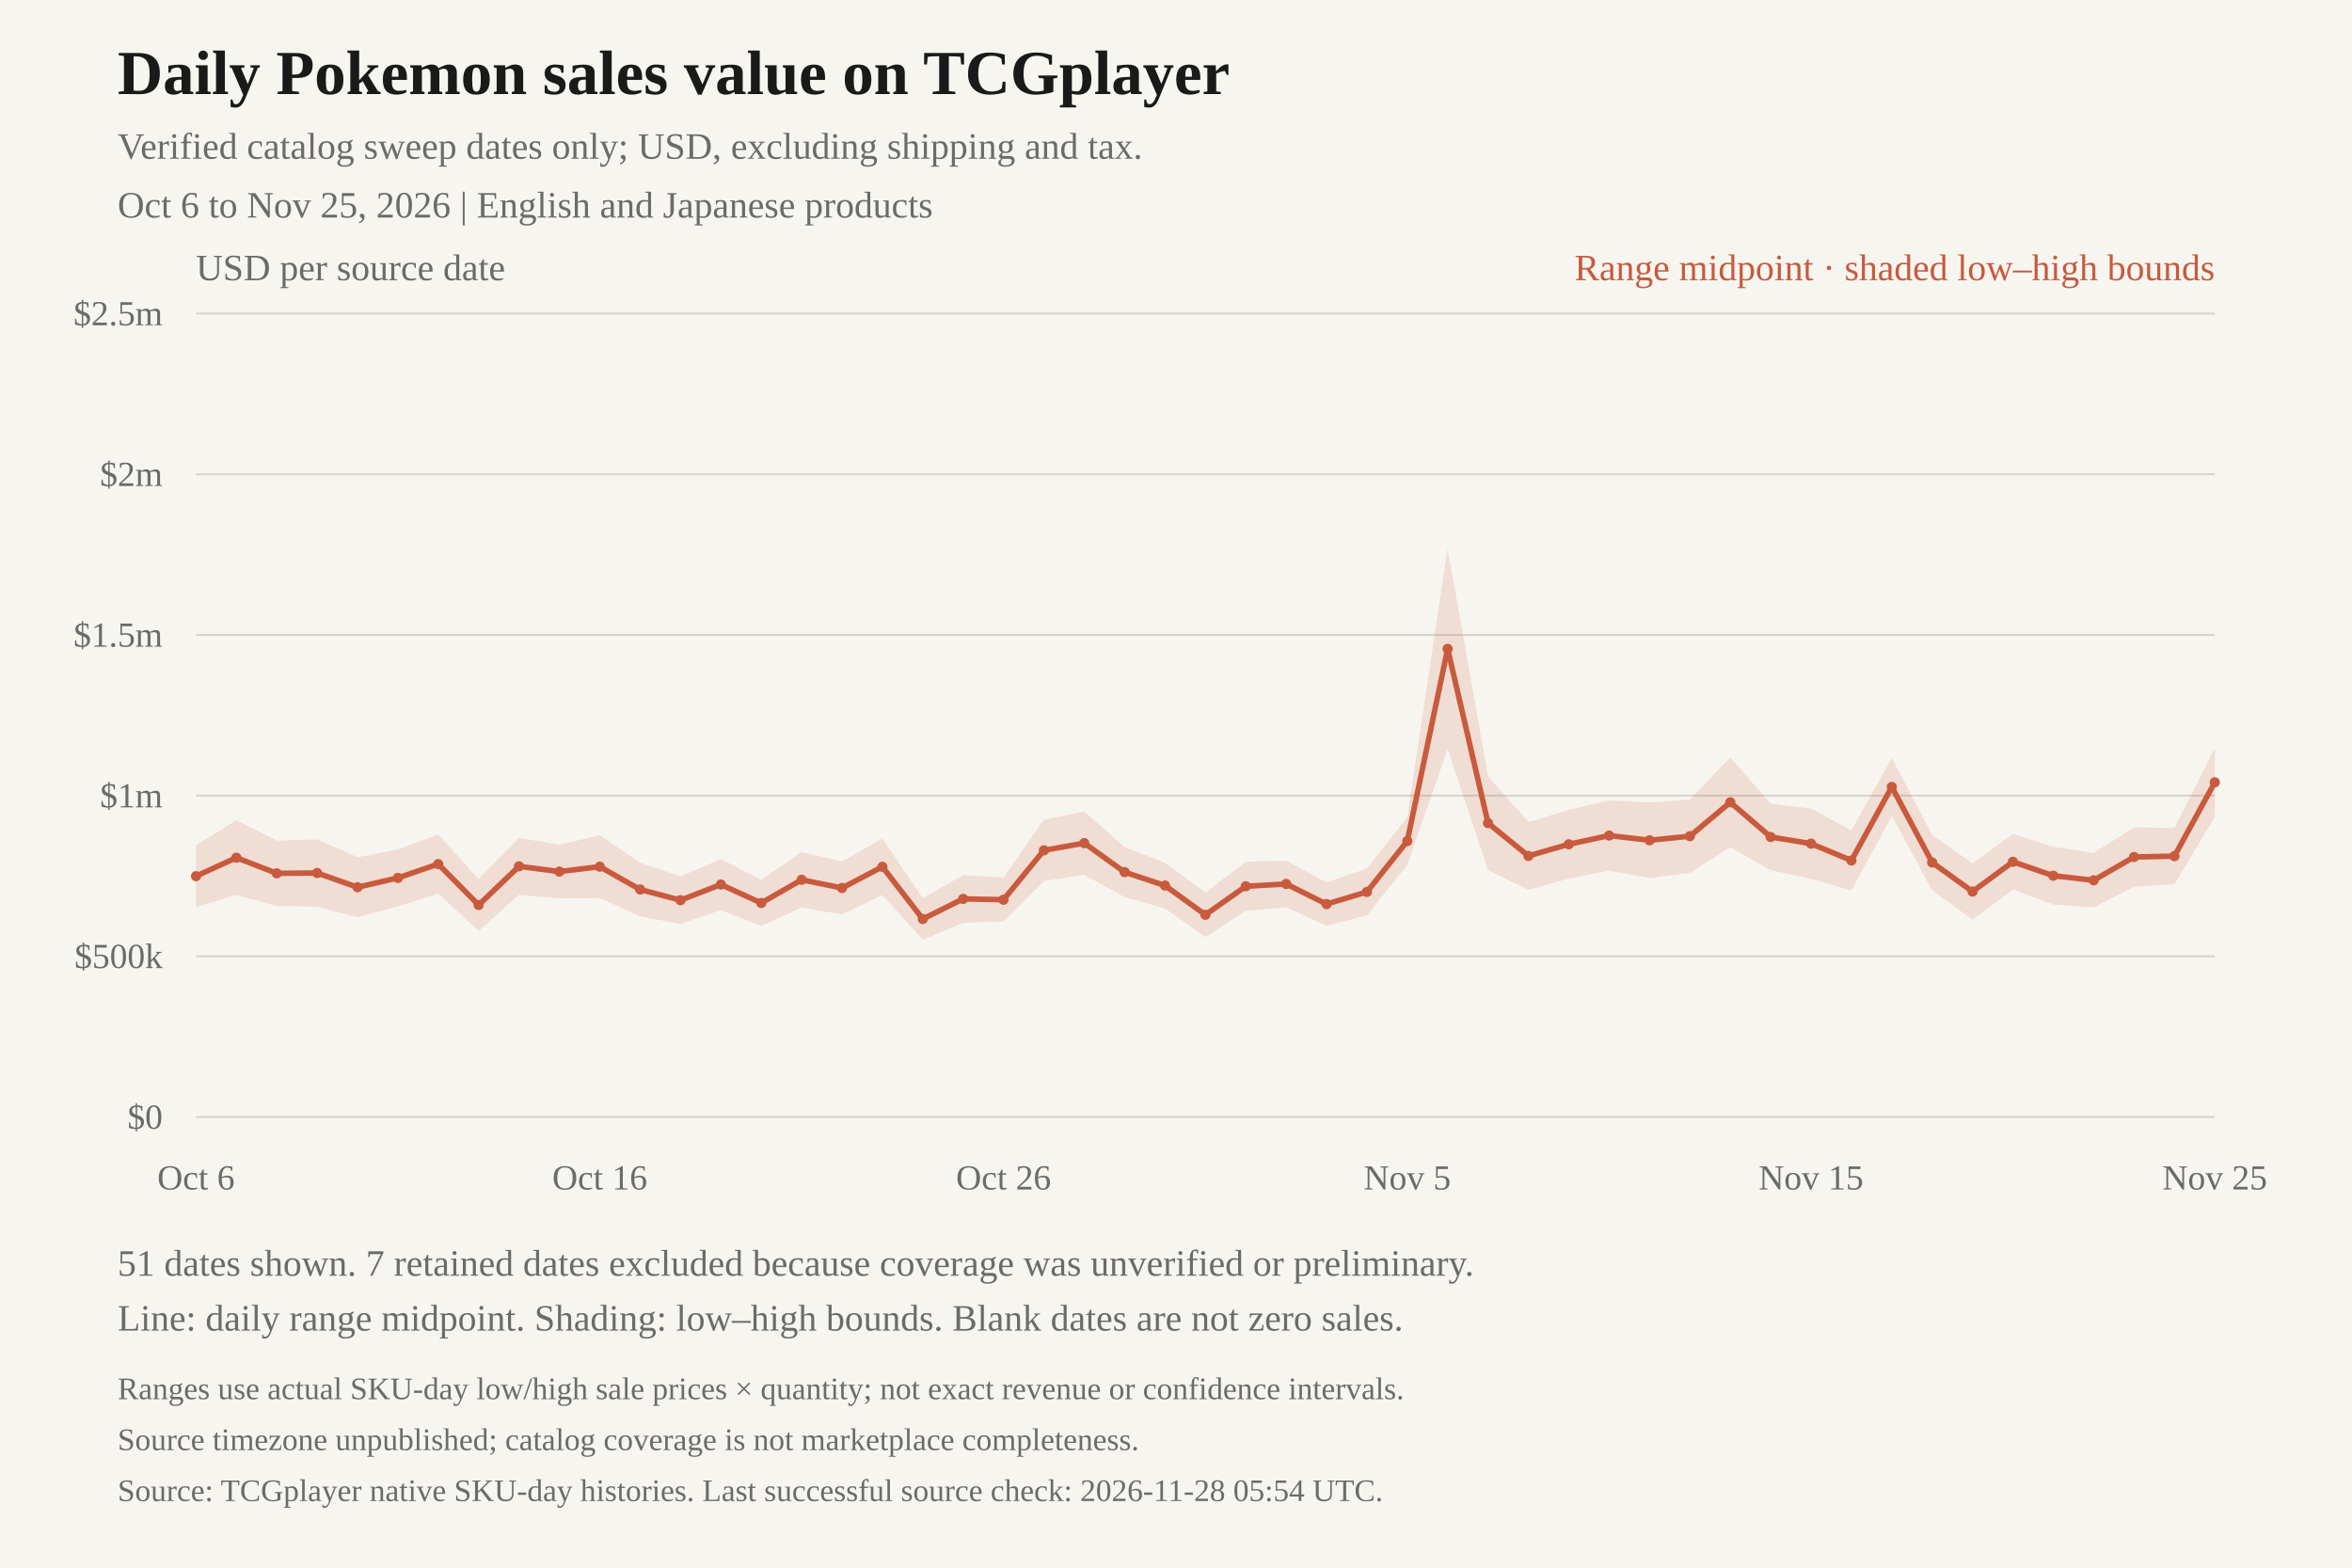
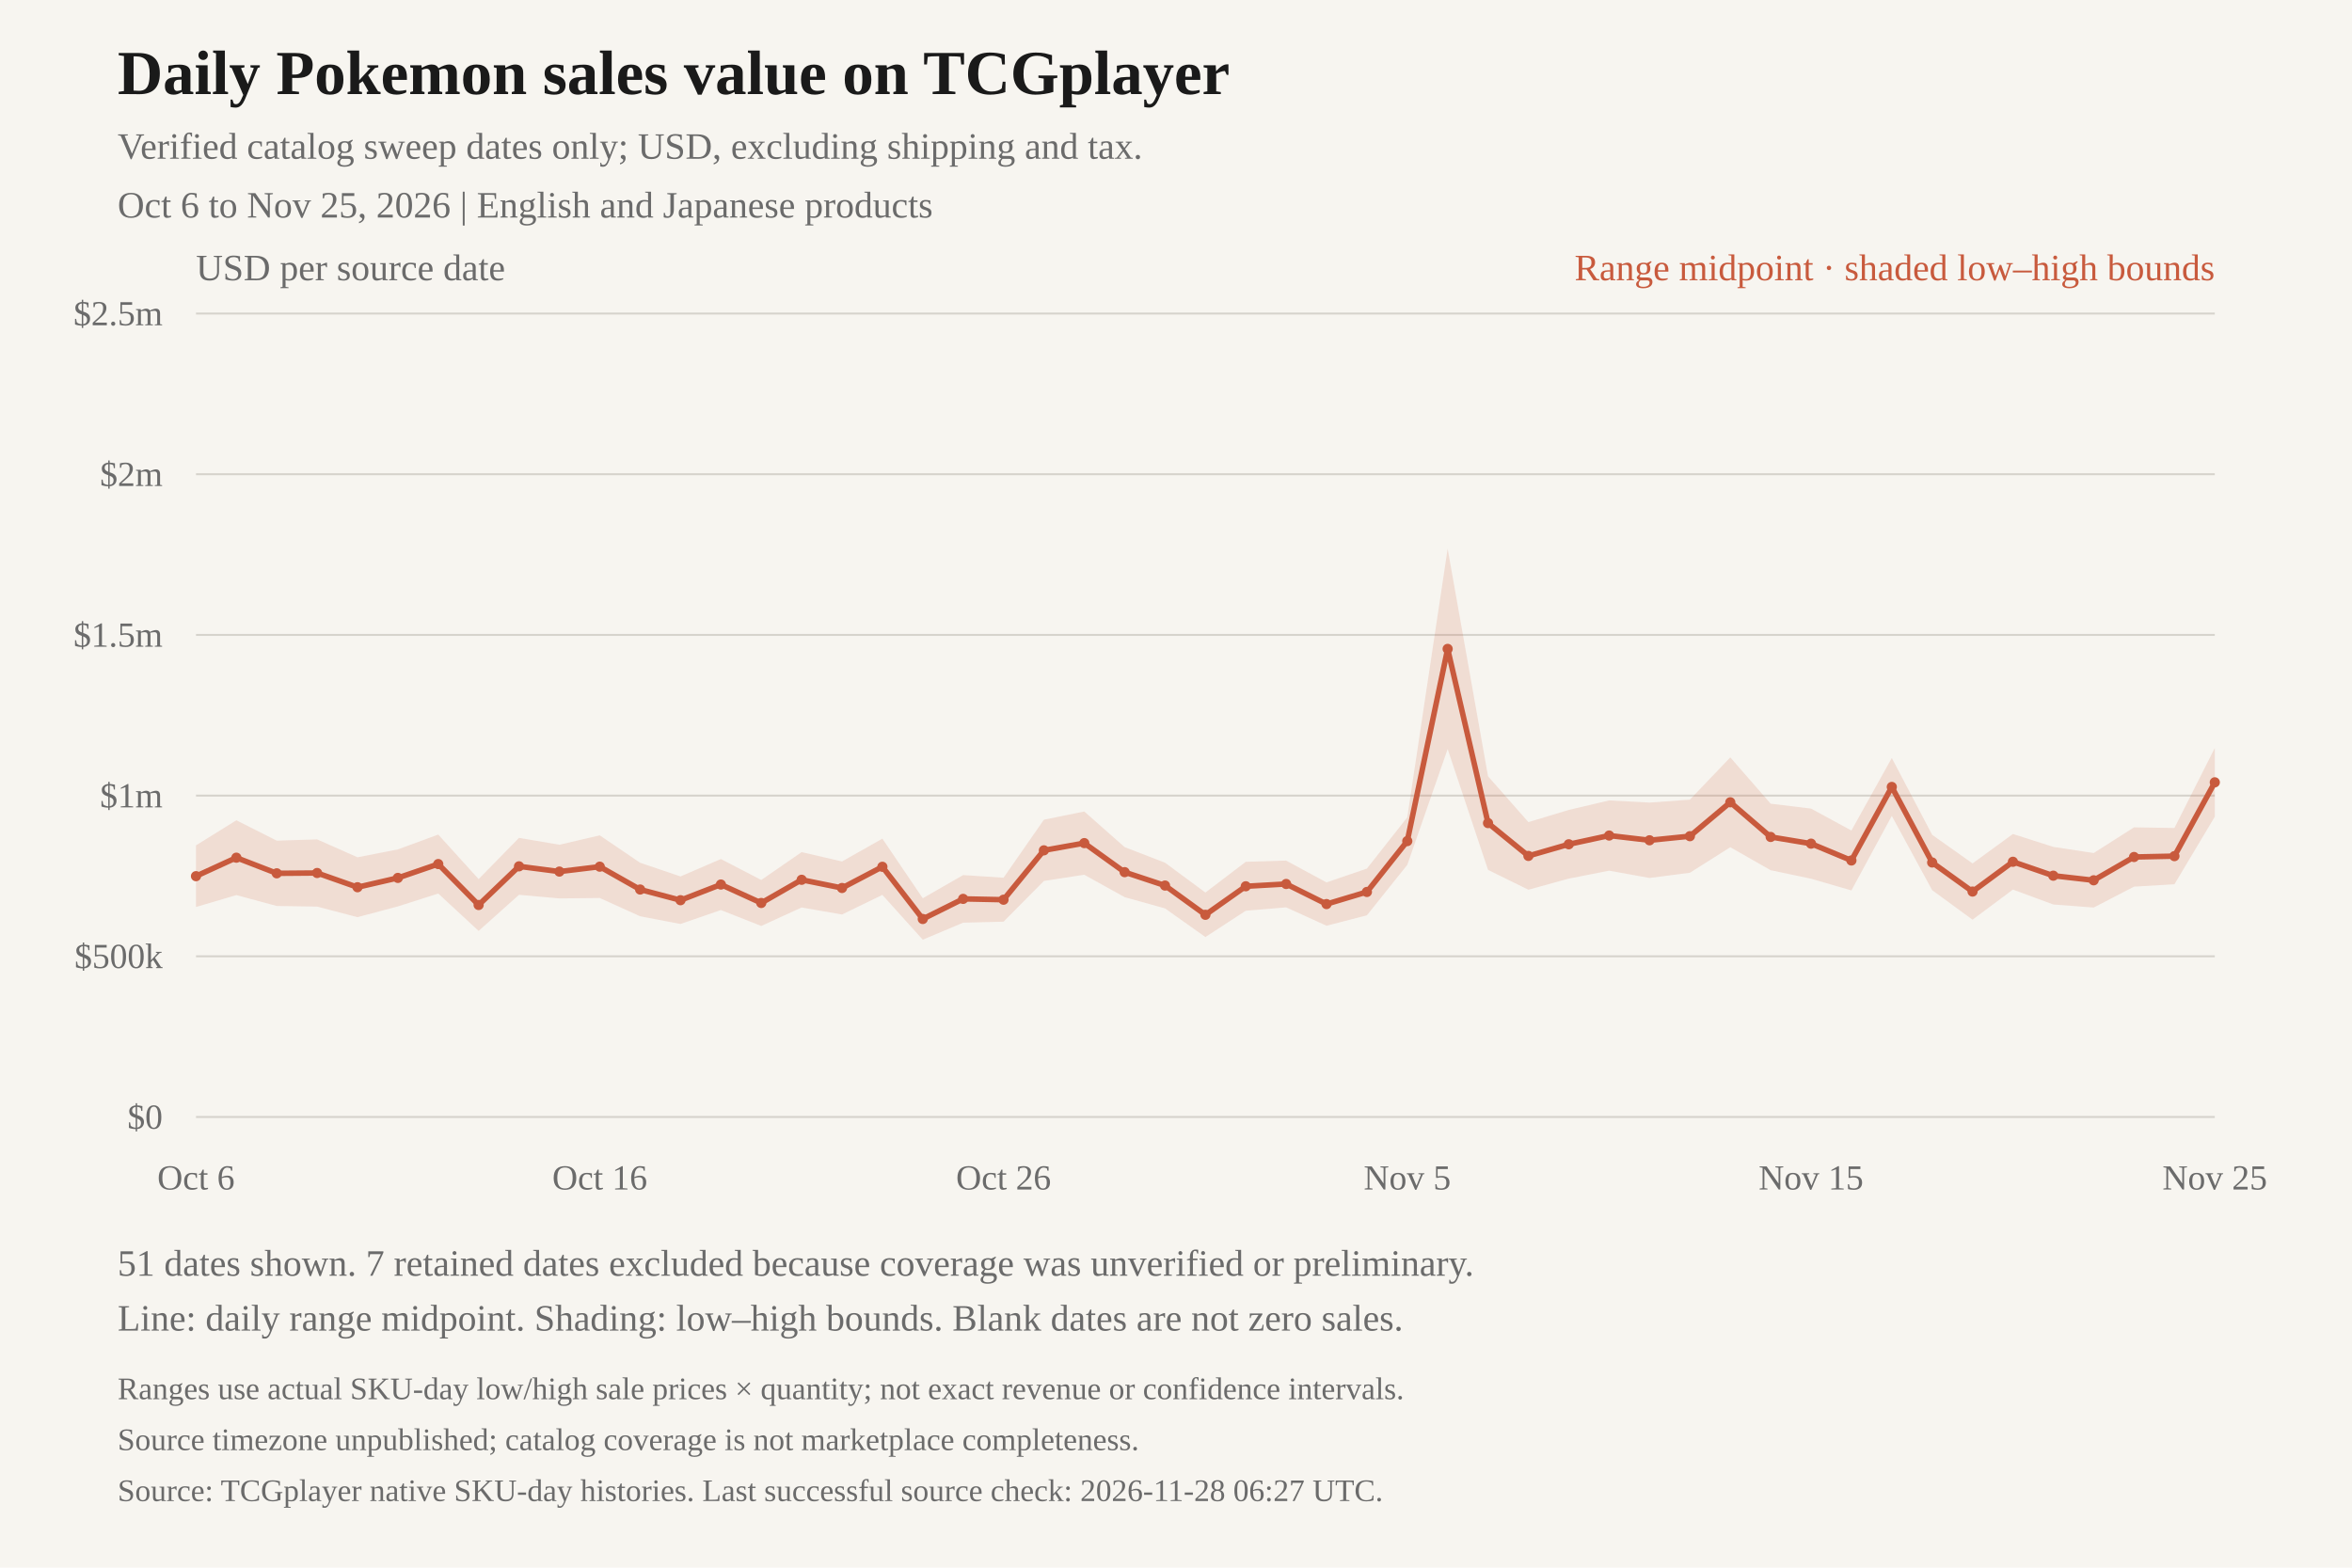
<svg xmlns="http://www.w3.org/2000/svg" width="1200" height="800" viewBox="0 0 1200 800" role="img" aria-labelledby="title description">
  <style>text{font-family:Georgia,"Liberation Serif","Times New Roman",serif;fill:#1A1A1A;font-size:19px}.title{font-size:32px;font-weight:600}.muted,.axis{fill:#6B6B6B}.axis{font-size:18px}.note{font-size:16px;fill:#6B6B6B}.grid{stroke:#D6D3CC;stroke-width:1}</style>
  <rect data-role="background" width="1200" height="800" fill="#F7F5F0" />
  <text x="60" y="48" class="title">Daily Pokemon sales value on TCGplayer</text>
  <text x="60" y="81" class="muted">Verified catalog sweep dates only; USD, excluding shipping and tax.</text>
  <text x="60" y="111" class="muted">Oct 6 to Nov 25, 2026 | English and Japanese products</text>
  <text x="100" y="143" class="muted">USD per source date</text>
  <text x="1130" y="143" text-anchor="end" style="fill:#C85A3D">Range midpoint · shaded low–high bounds</text>
  <path d="M100,570H1130" class="grid" />
  <text x="83" y="576" class="axis" text-anchor="end">$0</text>
  <path d="M100,488H1130" class="grid" />
  <text x="83" y="494" class="axis" text-anchor="end">$500k</text>
  <path d="M100,406H1130" class="grid" />
  <text x="83" y="412" class="axis" text-anchor="end">$1m</text>
  <path d="M100,324H1130" class="grid" />
  <text x="83" y="330" class="axis" text-anchor="end">$1.5m</text>
  <path d="M100,242H1130" class="grid" />
  <text x="83" y="248" class="axis" text-anchor="end">$2m</text>
  <path d="M100,160H1130" class="grid" />
  <text x="83" y="166" class="axis" text-anchor="end">$2.5m</text>
-   <polygon data-series="daily-band" points="100,431.395 120.6,418.596 141.2,428.993 161.8,428.347 182.4,437.483 203,433.454 223.6,425.889 244.2,448.6 264.8,427.569 285.4,431.071 306,426.287 326.6,440.279 347.2,447.253 367.8,438.369 388.4,449.058 409,434.841 429.6,439.616 450.2,427.977 470.8,458.392 491.4,446.556 512,447.917 532.6,418.306 553.2,414.107 573.8,432.3 594.4,440.237 615,455.468 635.6,439.795 656.2,439.167 676.8,450.3 697.4,443.246 718,417.086 738.6,280.025 759.2,396.152 779.8,419.531 800.4,413.314 821,408.457 841.6,409.565 862.2,408.054 882.8,386.495 903.4,410.125 924,412.627 944.6,423.828 965.2,386.807 985.8,426.008 1006.4,440.612 1027,425.587 1047.6,432.172 1068.2,435.314 1088.8,422.196 1109.4,422.536 1130,381.683 1130,416.759 1109.4,451.243 1088.8,452.462 1068.2,463.125 1047.6,461.564 1027,453.951 1006.4,469.323 985.8,454.266 965.2,416.353 944.6,454.391 924,448.407 903.4,444.074 882.8,432.337 862.2,445.372 841.6,448.032 821,444.308 800.4,448.357 779.8,454.037 759.2,443.907 738.6,382.246 718,441.352 697.4,467.087 676.8,472.409 656.2,463.03 635.6,464.752 615,478.179 594.4,463.559 573.8,457.823 553.2,446.38 532.6,449.56 512,470.34 491.4,470.849 470.8,479.541 450.2,456.674 429.6,466.671 409,463.09 388.4,472.524 367.8,464.4 347.2,471.512 326.6,467.575 306,458.248 285.4,458.461 264.8,456.626 244.2,475.046 223.6,455.971 203,462.546 182.4,468.031 161.8,462.639 141.2,462.325 120.6,456.767 100,462.839" fill="#C85A3D" fill-opacity="0.16" />
-   <polyline data-series="daily-midpoint" points="100,447.117 120.6,437.682 141.2,445.659 161.8,445.493 182.4,452.757 203,448 223.6,440.93 244.2,461.823 264.8,442.097 285.4,444.766 306,442.267 326.6,453.927 347.2,459.382 367.8,451.384 388.4,460.791 409,448.965 429.6,453.144 450.2,442.326 470.8,468.967 491.4,458.703 512,459.128 532.6,433.933 553.2,430.244 573.8,445.061 594.4,451.898 615,466.824 635.6,452.274 656.2,451.099 676.8,461.355 697.4,455.167 718,429.219 738.6,331.135 759.2,420.029 779.8,436.784 800.4,430.836 821,426.383 841.6,428.798 862.2,426.713 882.8,409.416 903.4,427.099 924,430.517 944.6,439.11 965.2,401.58 985.8,440.137 1006.4,454.968 1027,439.769 1047.6,446.868 1068.2,449.22 1088.8,437.329 1109.4,436.89 1130,399.221" fill="none" stroke="#C85A3D" stroke-width="2.8" stroke-linejoin="round" stroke-linecap="round" />
+   <polygon data-series="daily-band" points="100,431.395 120.6,418.596 141.2,428.993 161.8,428.347 182.4,437.483 203,433.454 223.6,425.889 244.2,448.6 264.8,427.569 285.4,431.071 306,426.287 326.6,440.279 347.2,447.253 367.8,438.369 388.4,449.058 409,434.841 429.6,439.616 450.2,427.977 470.8,458.392 491.4,446.556 512,447.917 532.6,418.306 553.2,414.107 573.8,432.3 594.4,440.237 615,455.468 635.6,439.795 656.2,439.169 676.8,450.3 697.4,443.246 718,417.086 738.6,280.025 759.2,396.152 779.8,419.531 800.4,413.314 821,408.457 841.6,409.565 862.2,408.054 882.8,386.495 903.4,410.126 924,412.627 944.6,423.828 965.2,386.807 985.8,426.008 1006.4,440.612 1027,425.587 1047.6,432.172 1068.2,435.314 1088.8,422.197 1109.4,422.536 1130,381.689 1130,416.763 1109.4,451.243 1088.8,452.462 1068.2,463.125 1047.6,461.564 1027,453.951 1006.4,469.323 985.8,454.266 965.2,416.353 944.6,454.391 924,448.407 903.4,444.074 882.8,432.337 862.2,445.372 841.6,448.032 821,444.309 800.4,448.357 779.8,454.037 759.2,443.907 738.6,382.246 718,441.352 697.4,467.087 676.8,472.409 656.2,463.031 635.6,464.752 615,478.179 594.4,463.559 573.8,457.823 553.2,446.38 532.6,449.56 512,470.34 491.4,470.849 470.8,479.541 450.2,456.674 429.6,466.671 409,463.09 388.4,472.524 367.8,464.4 347.2,471.512 326.6,467.575 306,458.248 285.4,458.461 264.8,456.626 244.2,475.046 223.6,455.971 203,462.546 182.4,468.031 161.8,462.639 141.2,462.325 120.6,456.767 100,462.839" fill="#C85A3D" fill-opacity="0.16" />
+   <polyline data-series="daily-midpoint" points="100,447.117 120.6,437.682 141.2,445.659 161.8,445.493 182.4,452.757 203,448 223.6,440.93 244.2,461.823 264.8,442.097 285.4,444.766 306,442.267 326.6,453.927 347.2,459.382 367.8,451.384 388.4,460.791 409,448.965 429.6,453.144 450.2,442.326 470.8,468.967 491.4,458.703 512,459.128 532.6,433.933 553.2,430.244 573.8,445.061 594.4,451.898 615,466.824 635.6,452.274 656.2,451.1 676.8,461.355 697.4,455.167 718,429.219 738.6,331.135 759.2,420.029 779.8,436.784 800.4,430.836 821,426.383 841.6,428.798 862.2,426.713 882.8,409.416 903.4,427.1 924,430.517 944.6,439.11 965.2,401.58 985.8,440.137 1006.4,454.968 1027,439.769 1047.6,446.868 1068.2,449.22 1088.8,437.33 1109.4,436.89 1130,399.226" fill="none" stroke="#C85A3D" stroke-width="2.8" stroke-linejoin="round" stroke-linecap="round" />
  <circle data-series="daily-observation" cx="100" cy="447.117" r="2.6" fill="#C85A3D" />
  <circle data-series="daily-observation" cx="120.6" cy="437.682" r="2.6" fill="#C85A3D" />
  <circle data-series="daily-observation" cx="141.2" cy="445.659" r="2.6" fill="#C85A3D" />
  <circle data-series="daily-observation" cx="161.8" cy="445.493" r="2.6" fill="#C85A3D" />
  <circle data-series="daily-observation" cx="182.4" cy="452.757" r="2.6" fill="#C85A3D" />
  <circle data-series="daily-observation" cx="203" cy="448" r="2.6" fill="#C85A3D" />
  <circle data-series="daily-observation" cx="223.6" cy="440.93" r="2.6" fill="#C85A3D" />
  <circle data-series="daily-observation" cx="244.2" cy="461.823" r="2.6" fill="#C85A3D" />
  <circle data-series="daily-observation" cx="264.8" cy="442.097" r="2.6" fill="#C85A3D" />
  <circle data-series="daily-observation" cx="285.4" cy="444.766" r="2.6" fill="#C85A3D" />
  <circle data-series="daily-observation" cx="306" cy="442.267" r="2.6" fill="#C85A3D" />
  <circle data-series="daily-observation" cx="326.6" cy="453.927" r="2.6" fill="#C85A3D" />
  <circle data-series="daily-observation" cx="347.2" cy="459.382" r="2.6" fill="#C85A3D" />
  <circle data-series="daily-observation" cx="367.8" cy="451.384" r="2.6" fill="#C85A3D" />
  <circle data-series="daily-observation" cx="388.4" cy="460.791" r="2.6" fill="#C85A3D" />
  <circle data-series="daily-observation" cx="409" cy="448.965" r="2.6" fill="#C85A3D" />
  <circle data-series="daily-observation" cx="429.6" cy="453.144" r="2.6" fill="#C85A3D" />
  <circle data-series="daily-observation" cx="450.2" cy="442.326" r="2.6" fill="#C85A3D" />
  <circle data-series="daily-observation" cx="470.8" cy="468.967" r="2.6" fill="#C85A3D" />
  <circle data-series="daily-observation" cx="491.4" cy="458.703" r="2.6" fill="#C85A3D" />
  <circle data-series="daily-observation" cx="512" cy="459.128" r="2.6" fill="#C85A3D" />
  <circle data-series="daily-observation" cx="532.6" cy="433.933" r="2.6" fill="#C85A3D" />
  <circle data-series="daily-observation" cx="553.2" cy="430.244" r="2.6" fill="#C85A3D" />
  <circle data-series="daily-observation" cx="573.8" cy="445.061" r="2.6" fill="#C85A3D" />
  <circle data-series="daily-observation" cx="594.4" cy="451.898" r="2.6" fill="#C85A3D" />
  <circle data-series="daily-observation" cx="615" cy="466.824" r="2.6" fill="#C85A3D" />
  <circle data-series="daily-observation" cx="635.6" cy="452.274" r="2.6" fill="#C85A3D" />
-   <circle data-series="daily-observation" cx="656.2" cy="451.099" r="2.6" fill="#C85A3D" />
+   <circle data-series="daily-observation" cx="656.2" cy="451.1" r="2.6" fill="#C85A3D" />
  <circle data-series="daily-observation" cx="676.8" cy="461.355" r="2.6" fill="#C85A3D" />
  <circle data-series="daily-observation" cx="697.4" cy="455.167" r="2.6" fill="#C85A3D" />
  <circle data-series="daily-observation" cx="718" cy="429.219" r="2.6" fill="#C85A3D" />
  <circle data-series="daily-observation" cx="738.6" cy="331.135" r="2.6" fill="#C85A3D" />
  <circle data-series="daily-observation" cx="759.2" cy="420.029" r="2.6" fill="#C85A3D" />
  <circle data-series="daily-observation" cx="779.8" cy="436.784" r="2.6" fill="#C85A3D" />
  <circle data-series="daily-observation" cx="800.4" cy="430.836" r="2.6" fill="#C85A3D" />
  <circle data-series="daily-observation" cx="821" cy="426.383" r="2.6" fill="#C85A3D" />
  <circle data-series="daily-observation" cx="841.6" cy="428.798" r="2.6" fill="#C85A3D" />
  <circle data-series="daily-observation" cx="862.2" cy="426.713" r="2.6" fill="#C85A3D" />
  <circle data-series="daily-observation" cx="882.8" cy="409.416" r="2.6" fill="#C85A3D" />
-   <circle data-series="daily-observation" cx="903.4" cy="427.099" r="2.6" fill="#C85A3D" />
+   <circle data-series="daily-observation" cx="903.4" cy="427.1" r="2.6" fill="#C85A3D" />
  <circle data-series="daily-observation" cx="924" cy="430.517" r="2.6" fill="#C85A3D" />
  <circle data-series="daily-observation" cx="944.6" cy="439.11" r="2.6" fill="#C85A3D" />
  <circle data-series="daily-observation" cx="965.2" cy="401.58" r="2.6" fill="#C85A3D" />
  <circle data-series="daily-observation" cx="985.8" cy="440.137" r="2.6" fill="#C85A3D" />
  <circle data-series="daily-observation" cx="1006.4" cy="454.968" r="2.6" fill="#C85A3D" />
  <circle data-series="daily-observation" cx="1027" cy="439.769" r="2.6" fill="#C85A3D" />
  <circle data-series="daily-observation" cx="1047.6" cy="446.868" r="2.6" fill="#C85A3D" />
  <circle data-series="daily-observation" cx="1068.2" cy="449.22" r="2.6" fill="#C85A3D" />
-   <circle data-series="daily-observation" cx="1088.8" cy="437.329" r="2.6" fill="#C85A3D" />
+   <circle data-series="daily-observation" cx="1088.8" cy="437.33" r="2.6" fill="#C85A3D" />
  <circle data-series="daily-observation" cx="1109.4" cy="436.89" r="2.6" fill="#C85A3D" />
-   <circle data-series="daily-observation" cx="1130" cy="399.221" r="2.6" fill="#C85A3D" />
+   <circle data-series="daily-observation" cx="1130" cy="399.226" r="2.6" fill="#C85A3D" />
  <text x="100" y="607" class="axis" text-anchor="middle">Oct 6</text>
  <text x="306" y="607" class="axis" text-anchor="middle">Oct 16</text>
  <text x="512" y="607" class="axis" text-anchor="middle">Oct 26</text>
  <text x="718" y="607" class="axis" text-anchor="middle">Nov 5</text>
  <text x="924" y="607" class="axis" text-anchor="middle">Nov 15</text>
  <text x="1130" y="607" class="axis" text-anchor="middle">Nov 25</text>
  <text x="60" y="651" class="muted">51 dates shown. 7 retained dates excluded because coverage was unverified or preliminary.</text>
  <text x="60" y="679" class="muted">Line: daily range midpoint. Shading: low–high bounds. Blank dates are not zero sales.</text>
  <text x="60" y="714" class="note">Ranges use actual SKU-day low/high sale prices × quantity; not exact revenue or confidence intervals.</text>
  <text x="60" y="740" class="note">Source timezone unpublished; catalog coverage is not marketplace completeness.</text>
-   <text x="60" y="766" class="note">Source: TCGplayer native SKU-day histories. Last successful source check: 2026-11-28 05:54 UTC.</text>
+   <text x="60" y="766" class="note">Source: TCGplayer native SKU-day histories. Last successful source check: 2026-11-28 06:27 UTC.</text>
</svg>
